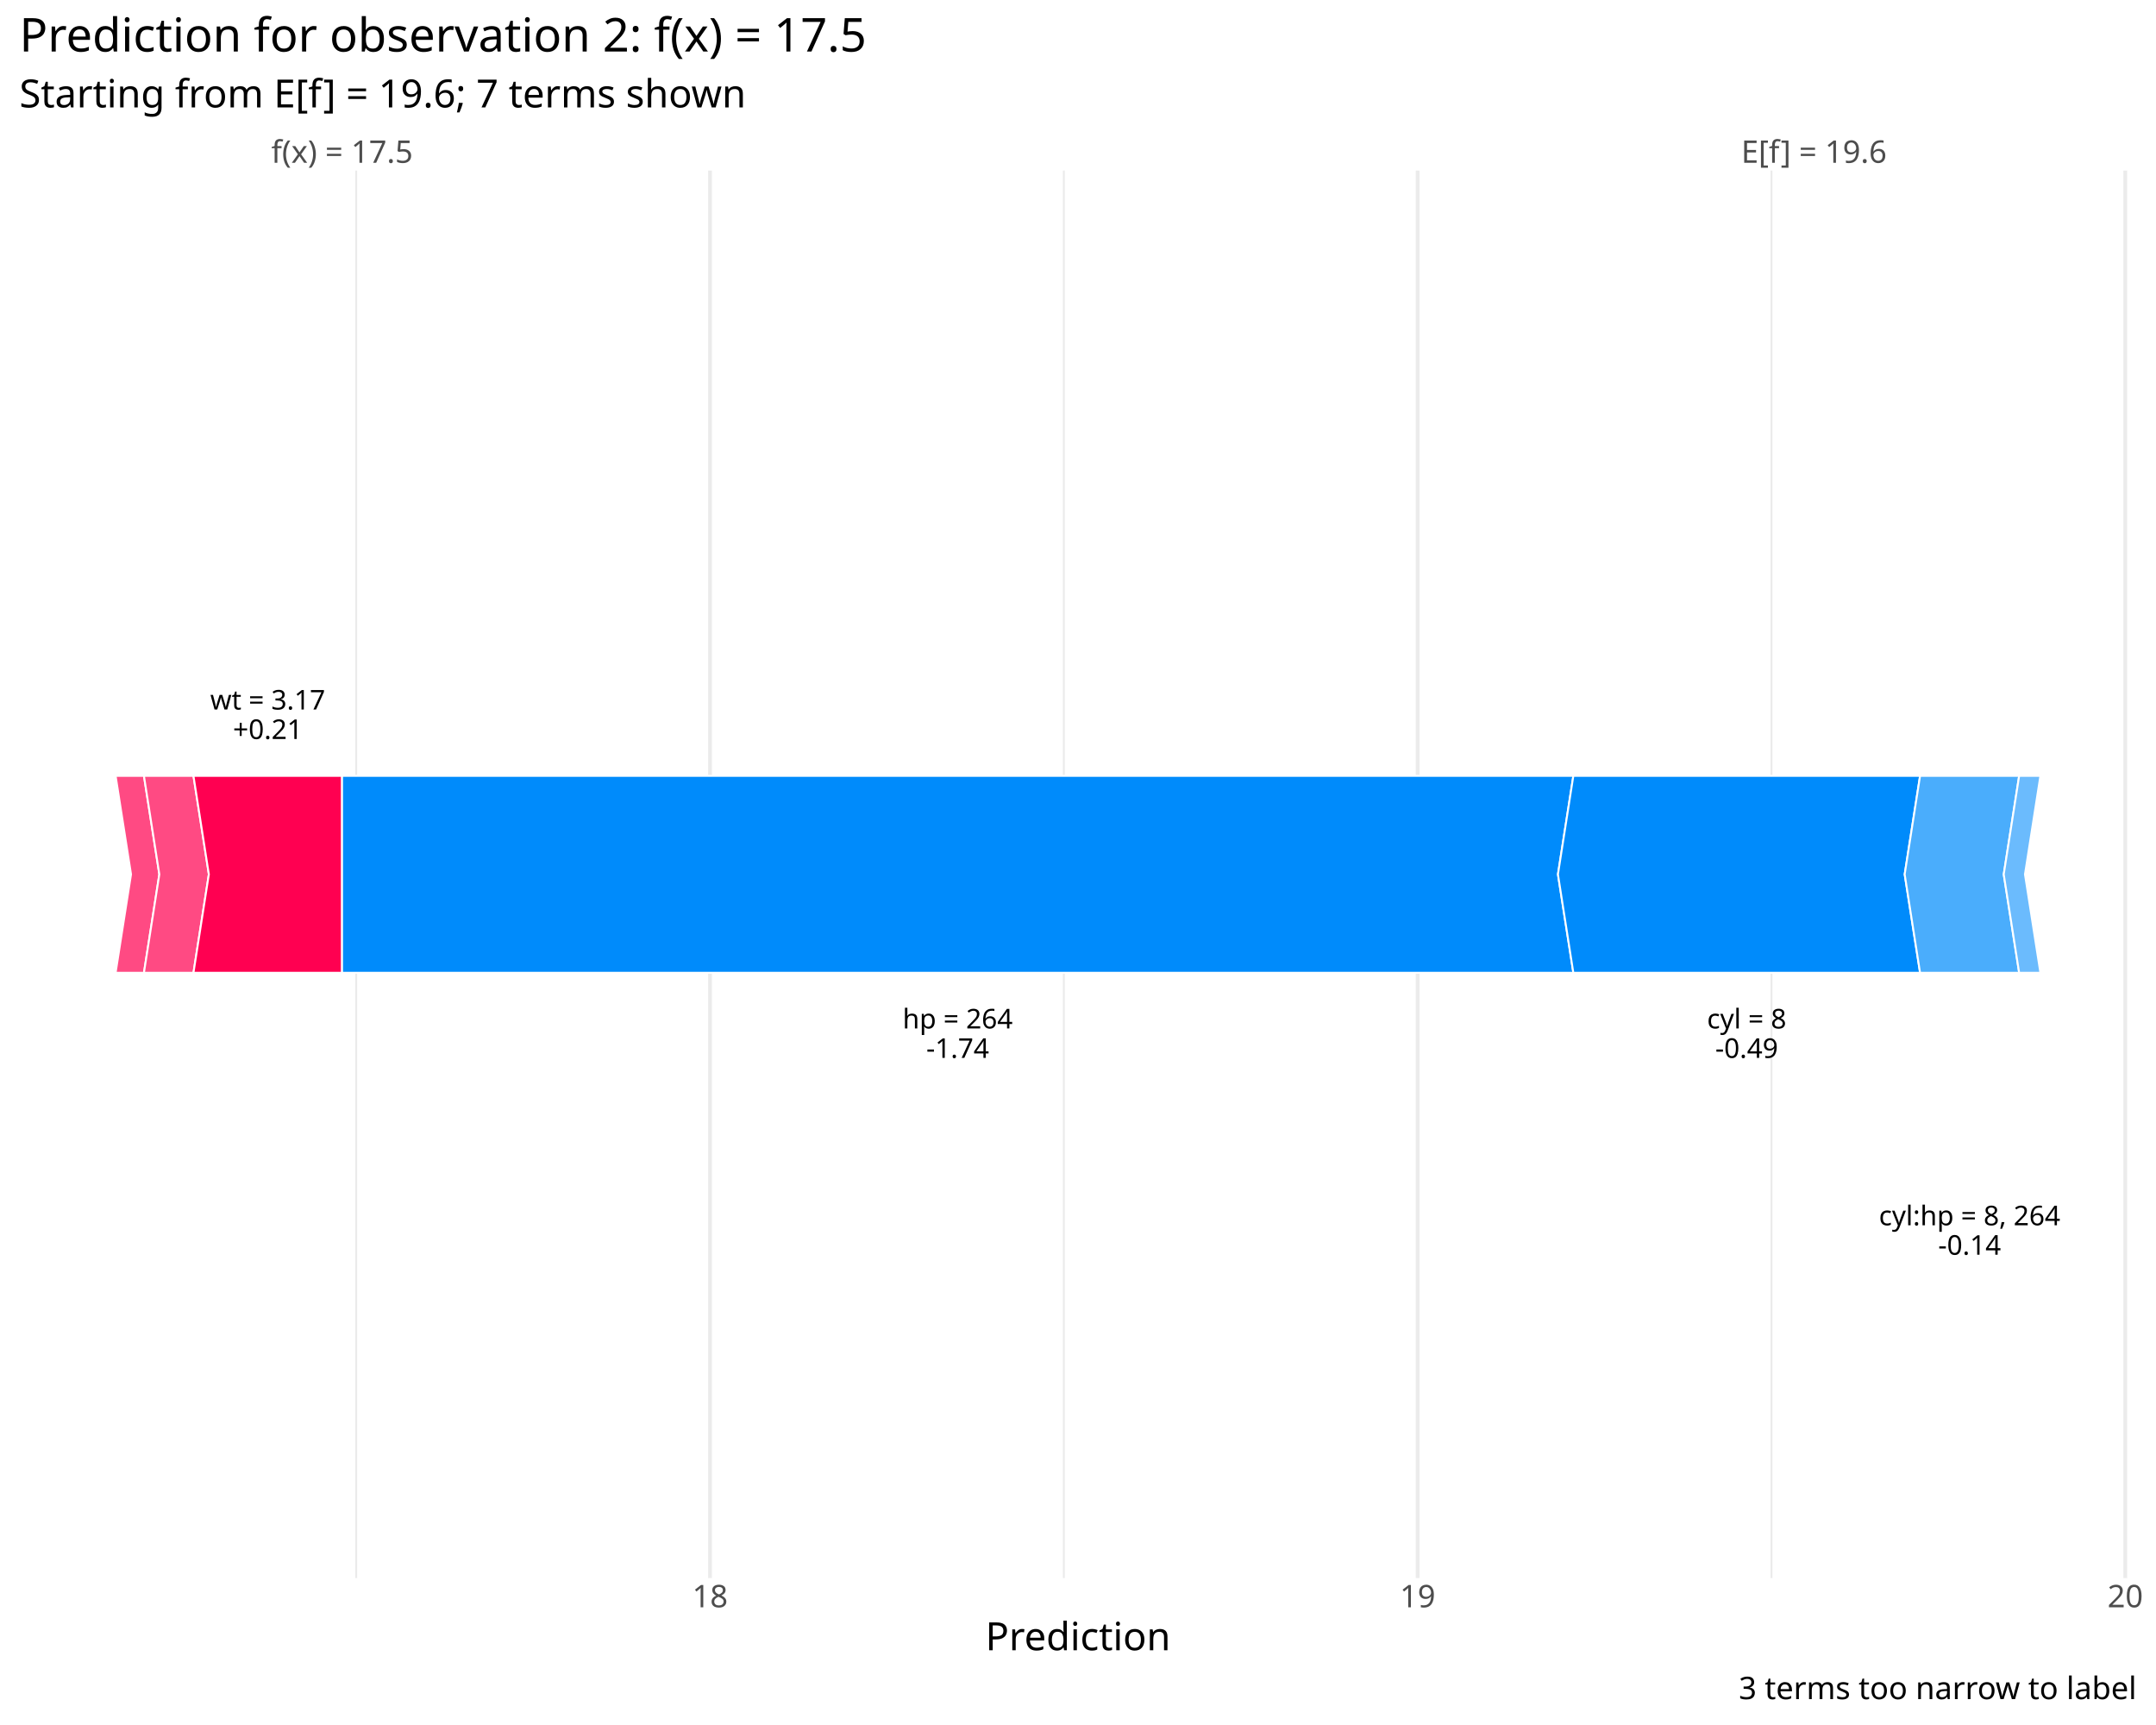
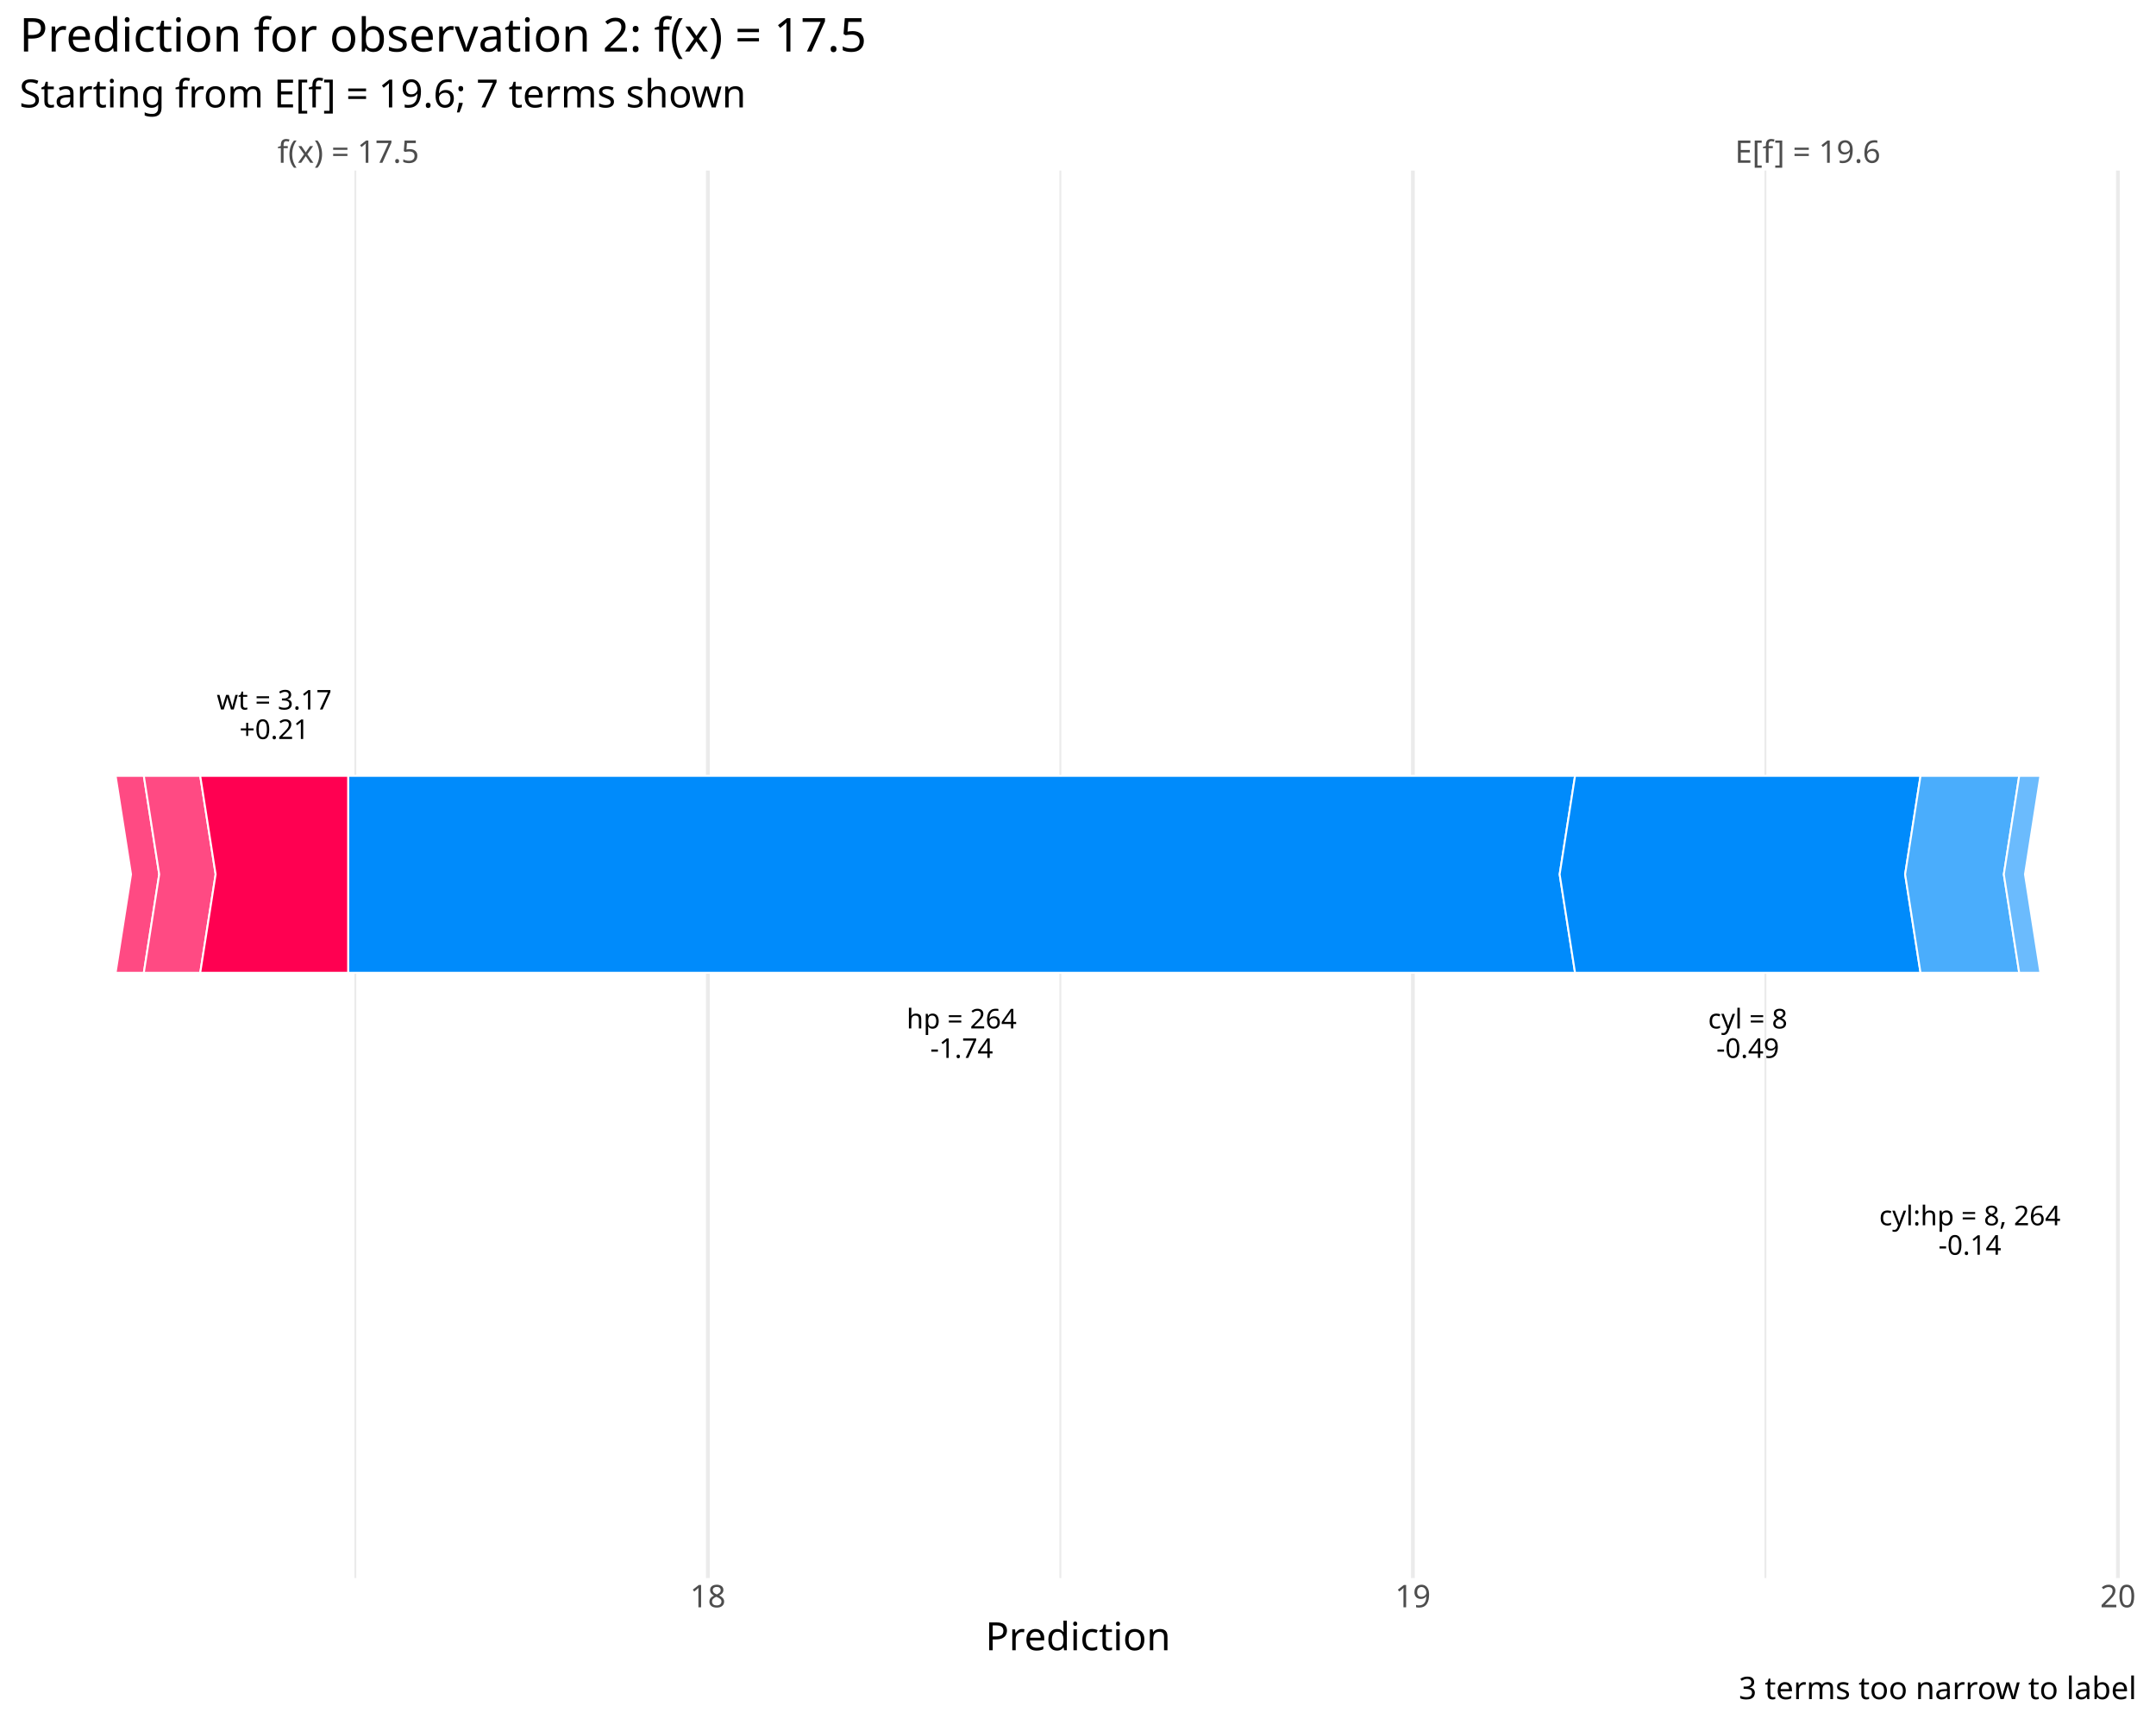
<svg xmlns="http://www.w3.org/2000/svg" class="svglite" data-engine-version="2.0" width="720.00pt" height="576.00pt" viewBox="0 0 720.00 576.00">
  <defs>
    <style type="text/css">
    .svglite line, .svglite polyline, .svglite polygon, .svglite path, .svglite rect, .svglite circle {
      fill: none;
      stroke: #000000;
      stroke-linecap: round;
      stroke-linejoin: round;
      stroke-miterlimit: 10.00;
    }
  </style>
  </defs>
  <rect width="100%" height="100%" style="stroke: none; fill: #FFFFFF;" />
  <defs>
    <clipPath id="cpMC4wMHw3MjAuMDB8MC4wMHw1NzYuMDA=">
      <rect x="0.00" y="0.00" width="720.00" height="576.00" />
    </clipPath>
  </defs>
  <g clip-path="url(#cpMC4wMHw3MjAuMDB8MC4wMHw1NzYuMDA=)">
-     <polyline points="118.96,526.94 118.96,56.95 " style="stroke-width: 0.63; stroke: #EBEBEB; stroke-linecap: butt;" />
-     <polyline points="355.27,526.94 355.27,56.95 " style="stroke-width: 0.63; stroke: #EBEBEB; stroke-linecap: butt;" />
-     <polyline points="591.59,526.94 591.59,56.95 " style="stroke-width: 0.63; stroke: #EBEBEB; stroke-linecap: butt;" />
-     <polyline points="237.12,526.94 237.12,56.95 " style="stroke-width: 1.26; stroke: #EBEBEB; stroke-linecap: butt;" />
-     <polyline points="473.43,526.94 473.43,56.95 " style="stroke-width: 1.26; stroke: #EBEBEB; stroke-linecap: butt;" />
-     <polyline points="709.74,526.94 709.74,56.95 " style="stroke-width: 1.26; stroke: #EBEBEB; stroke-linecap: butt;" />
-     <polygon points="38.61,324.81 48.07,324.81 53.21,291.95 48.07,259.08 38.61,259.08 43.76,291.95 " style="stroke-width: 0.64; stroke: #FFFFFF; stroke-linecap: butt; fill: #FF0051; fill-opacity: 0.71;" />
-     <polygon points="48.07,324.81 64.61,324.81 69.75,291.95 64.61,259.08 48.07,259.08 53.21,291.95 " style="stroke-width: 0.64; stroke: #FFFFFF; stroke-linecap: butt; fill: #FF0051; fill-opacity: 0.71;" />
-     <polygon points="64.61,324.81 114.23,324.81 114.23,291.95 114.23,259.08 64.61,259.08 69.75,291.95 " style="stroke-width: 0.64; stroke: #FFFFFF; stroke-linecap: butt; fill: #FF0051;" />
-     <polygon points="525.42,324.81 114.23,324.81 114.23,291.95 114.23,259.08 525.42,259.08 520.28,291.95 " style="stroke-width: 0.64; stroke: #FFFFFF; stroke-linecap: butt; fill: #008BFB;" />
-     <polygon points="641.21,324.81 525.42,324.81 520.28,291.95 525.42,259.08 641.21,259.08 636.07,291.95 " style="stroke-width: 0.64; stroke: #FFFFFF; stroke-linecap: butt; fill: #008BFB;" />
-     <polygon points="674.30,324.81 641.21,324.81 636.07,291.95 641.21,259.08 674.30,259.08 669.15,291.95 " style="stroke-width: 0.64; stroke: #FFFFFF; stroke-linecap: butt; fill: #008BFB; fill-opacity: 0.71;" />
-     <polygon points="681.39,324.81 674.30,324.81 669.15,291.95 674.30,259.08 681.39,259.08 676.24,291.95 " style="stroke-width: 0.64; stroke: #FFFFFF; stroke-linecap: butt; fill: #008BFB; fill-opacity: 0.58;" />
-     <text x="89.42" y="236.92" text-anchor="middle" style="font-size: 9.10px; font-family: sans;" textLength="37.21px" lengthAdjust="spacingAndGlyphs">wt = 3.17</text>
-     <text x="89.42" y="246.76" text-anchor="middle" style="font-size: 9.10px; font-family: sans;" textLength="23.04px" lengthAdjust="spacingAndGlyphs">+0.21</text>
-     <text x="319.83" y="343.41" text-anchor="middle" style="font-size: 9.10px; font-family: sans;" textLength="35.70px" lengthAdjust="spacingAndGlyphs">hp = 264</text>
-     <text x="319.83" y="353.24" text-anchor="middle" style="font-size: 9.10px; font-family: sans;" textLength="20.75px" lengthAdjust="spacingAndGlyphs">-1.74</text>
-     <text x="583.32" y="343.41" text-anchor="middle" style="font-size: 9.10px; font-family: sans;" textLength="26.58px" lengthAdjust="spacingAndGlyphs">cyl = 8</text>
-     <text x="583.32" y="353.24" text-anchor="middle" style="font-size: 9.10px; font-family: sans;" textLength="20.75px" lengthAdjust="spacingAndGlyphs">-0.49</text>
-     <text x="657.75" y="409.14" text-anchor="middle" style="font-size: 9.10px; font-family: sans;" textLength="59.49px" lengthAdjust="spacingAndGlyphs">cyl:hp = 8, 264</text>
-     <text x="657.75" y="418.97" text-anchor="middle" style="font-size: 9.10px; font-family: sans;" textLength="20.75px" lengthAdjust="spacingAndGlyphs">-0.14</text>
-     <text x="605.77" y="54.36" text-anchor="middle" style="font-size: 10.40px; fill: #4D4D4D; font-family: sans;" textLength="47.70px" lengthAdjust="spacingAndGlyphs">E[f] = 19.6</text>
-     <text x="114.23" y="54.36" text-anchor="middle" style="font-size: 10.40px; fill: #4D4D4D; font-family: sans;" textLength="47.12px" lengthAdjust="spacingAndGlyphs">f(x) = 17.5</text>
-     <text x="237.12" y="536.69" text-anchor="middle" style="font-size: 10.40px; fill: #4D4D4D; font-family: sans;" textLength="11.57px" lengthAdjust="spacingAndGlyphs">18</text>
-     <text x="473.43" y="536.69" text-anchor="middle" style="font-size: 10.40px; fill: #4D4D4D; font-family: sans;" textLength="11.57px" lengthAdjust="spacingAndGlyphs">19</text>
-     <text x="709.74" y="536.69" text-anchor="middle" style="font-size: 10.40px; fill: #4D4D4D; font-family: sans;" textLength="11.57px" lengthAdjust="spacingAndGlyphs">20</text>
+     <polyline points="118.67,526.94 118.67,56.95 " style="stroke-width: 0.63; stroke: #EBEBEB; stroke-linecap: butt;" />
+     <polyline points="354.11,526.94 354.11,56.95 " style="stroke-width: 0.63; stroke: #EBEBEB; stroke-linecap: butt;" />
+     <polyline points="589.56,526.94 589.56,56.95 " style="stroke-width: 0.63; stroke: #EBEBEB; stroke-linecap: butt;" />
+     <polyline points="236.39,526.94 236.39,56.95 " style="stroke-width: 1.26; stroke: #EBEBEB; stroke-linecap: butt;" />
+     <polyline points="471.84,526.94 471.84,56.95 " style="stroke-width: 1.26; stroke: #EBEBEB; stroke-linecap: butt;" />
+     <polyline points="707.28,526.94 707.28,56.95 " style="stroke-width: 1.26; stroke: #EBEBEB; stroke-linecap: butt;" />
+     <polygon points="38.61,324.81 48.03,324.81 53.17,291.95 48.03,259.08 38.61,259.08 43.76,291.95 " style="stroke-width: 0.64; stroke: #FFFFFF; stroke-linecap: butt; fill: #FF0051; fill-opacity: 0.71;" />
+     <polygon points="48.03,324.81 66.87,324.81 72.01,291.95 66.87,259.08 48.03,259.08 53.17,291.95 " style="stroke-width: 0.64; stroke: #FFFFFF; stroke-linecap: butt; fill: #FF0051; fill-opacity: 0.71;" />
+     <polygon points="66.87,324.81 116.31,324.81 116.31,291.95 116.31,259.08 66.87,259.08 72.01,291.95 " style="stroke-width: 0.64; stroke: #FFFFFF; stroke-linecap: butt; fill: #FF0051;" />
+     <polygon points="525.99,324.81 116.31,324.81 116.31,291.95 116.31,259.08 525.99,259.08 520.85,291.95 " style="stroke-width: 0.64; stroke: #FFFFFF; stroke-linecap: butt; fill: #008BFB;" />
+     <polygon points="641.36,324.81 525.99,324.81 520.85,291.95 525.99,259.08 641.36,259.08 636.22,291.95 " style="stroke-width: 0.64; stroke: #FFFFFF; stroke-linecap: butt; fill: #008BFB;" />
+     <polygon points="674.32,324.81 641.36,324.81 636.22,291.95 641.36,259.08 674.32,259.08 669.18,291.95 " style="stroke-width: 0.64; stroke: #FFFFFF; stroke-linecap: butt; fill: #008BFB; fill-opacity: 0.71;" />
+     <polygon points="681.39,324.81 674.32,324.81 669.18,291.95 674.32,259.08 681.39,259.08 676.24,291.95 " style="stroke-width: 0.64; stroke: #FFFFFF; stroke-linecap: butt; fill: #008BFB; fill-opacity: 0.58;" />
+     <text x="91.59" y="236.92" text-anchor="middle" style="font-size: 9.10px; font-family: sans;" textLength="37.21px" lengthAdjust="spacingAndGlyphs">wt = 3.17</text>
+     <text x="91.59" y="246.76" text-anchor="middle" style="font-size: 9.10px; font-family: sans;" textLength="23.04px" lengthAdjust="spacingAndGlyphs">+0.21</text>
+     <text x="321.15" y="343.41" text-anchor="middle" style="font-size: 9.10px; font-family: sans;" textLength="35.70px" lengthAdjust="spacingAndGlyphs">hp = 264</text>
+     <text x="321.15" y="353.24" text-anchor="middle" style="font-size: 9.10px; font-family: sans;" textLength="20.75px" lengthAdjust="spacingAndGlyphs">-1.74</text>
+     <text x="583.68" y="343.41" text-anchor="middle" style="font-size: 9.10px; font-family: sans;" textLength="26.58px" lengthAdjust="spacingAndGlyphs">cyl = 8</text>
+     <text x="583.68" y="353.24" text-anchor="middle" style="font-size: 9.10px; font-family: sans;" textLength="20.75px" lengthAdjust="spacingAndGlyphs">-0.49</text>
+     <text x="657.84" y="409.14" text-anchor="middle" style="font-size: 9.10px; font-family: sans;" textLength="59.49px" lengthAdjust="spacingAndGlyphs">cyl:hp = 8, 264</text>
+     <text x="657.84" y="418.97" text-anchor="middle" style="font-size: 9.10px; font-family: sans;" textLength="20.75px" lengthAdjust="spacingAndGlyphs">-0.14</text>
+     <text x="603.69" y="54.36" text-anchor="middle" style="font-size: 10.40px; fill: #4D4D4D; font-family: sans;" textLength="47.70px" lengthAdjust="spacingAndGlyphs">E[f] = 19.6</text>
+     <text x="116.31" y="54.36" text-anchor="middle" style="font-size: 10.40px; fill: #4D4D4D; font-family: sans;" textLength="47.12px" lengthAdjust="spacingAndGlyphs">f(x) = 17.5</text>
+     <text x="236.39" y="536.69" text-anchor="middle" style="font-size: 10.40px; fill: #4D4D4D; font-family: sans;" textLength="11.57px" lengthAdjust="spacingAndGlyphs">18</text>
+     <text x="471.84" y="536.69" text-anchor="middle" style="font-size: 10.40px; fill: #4D4D4D; font-family: sans;" textLength="11.57px" lengthAdjust="spacingAndGlyphs">19</text>
+     <text x="707.28" y="536.69" text-anchor="middle" style="font-size: 10.40px; fill: #4D4D4D; font-family: sans;" textLength="11.57px" lengthAdjust="spacingAndGlyphs">20</text>
    <text x="360.00" y="551.03" text-anchor="middle" style="font-size: 13.00px; font-family: sans;" textLength="57.81px" lengthAdjust="spacingAndGlyphs">Prediction</text>
    <text x="6.48" y="35.87" style="font-size: 13.00px; font-family: sans;" textLength="229.44px" lengthAdjust="spacingAndGlyphs">Starting from E[f] = 19.6; 7 terms shown</text>
    <text x="6.48" y="17.21" style="font-size: 15.60px; font-family: sans;" textLength="269.27px" lengthAdjust="spacingAndGlyphs">Prediction for observation 2: f(x) = 17.5</text>
    <text x="713.52" y="567.37" text-anchor="end" style="font-size: 10.40px; font-family: sans;" textLength="123.13px" lengthAdjust="spacingAndGlyphs">3 terms too narrow to label</text>
  </g>
</svg>
